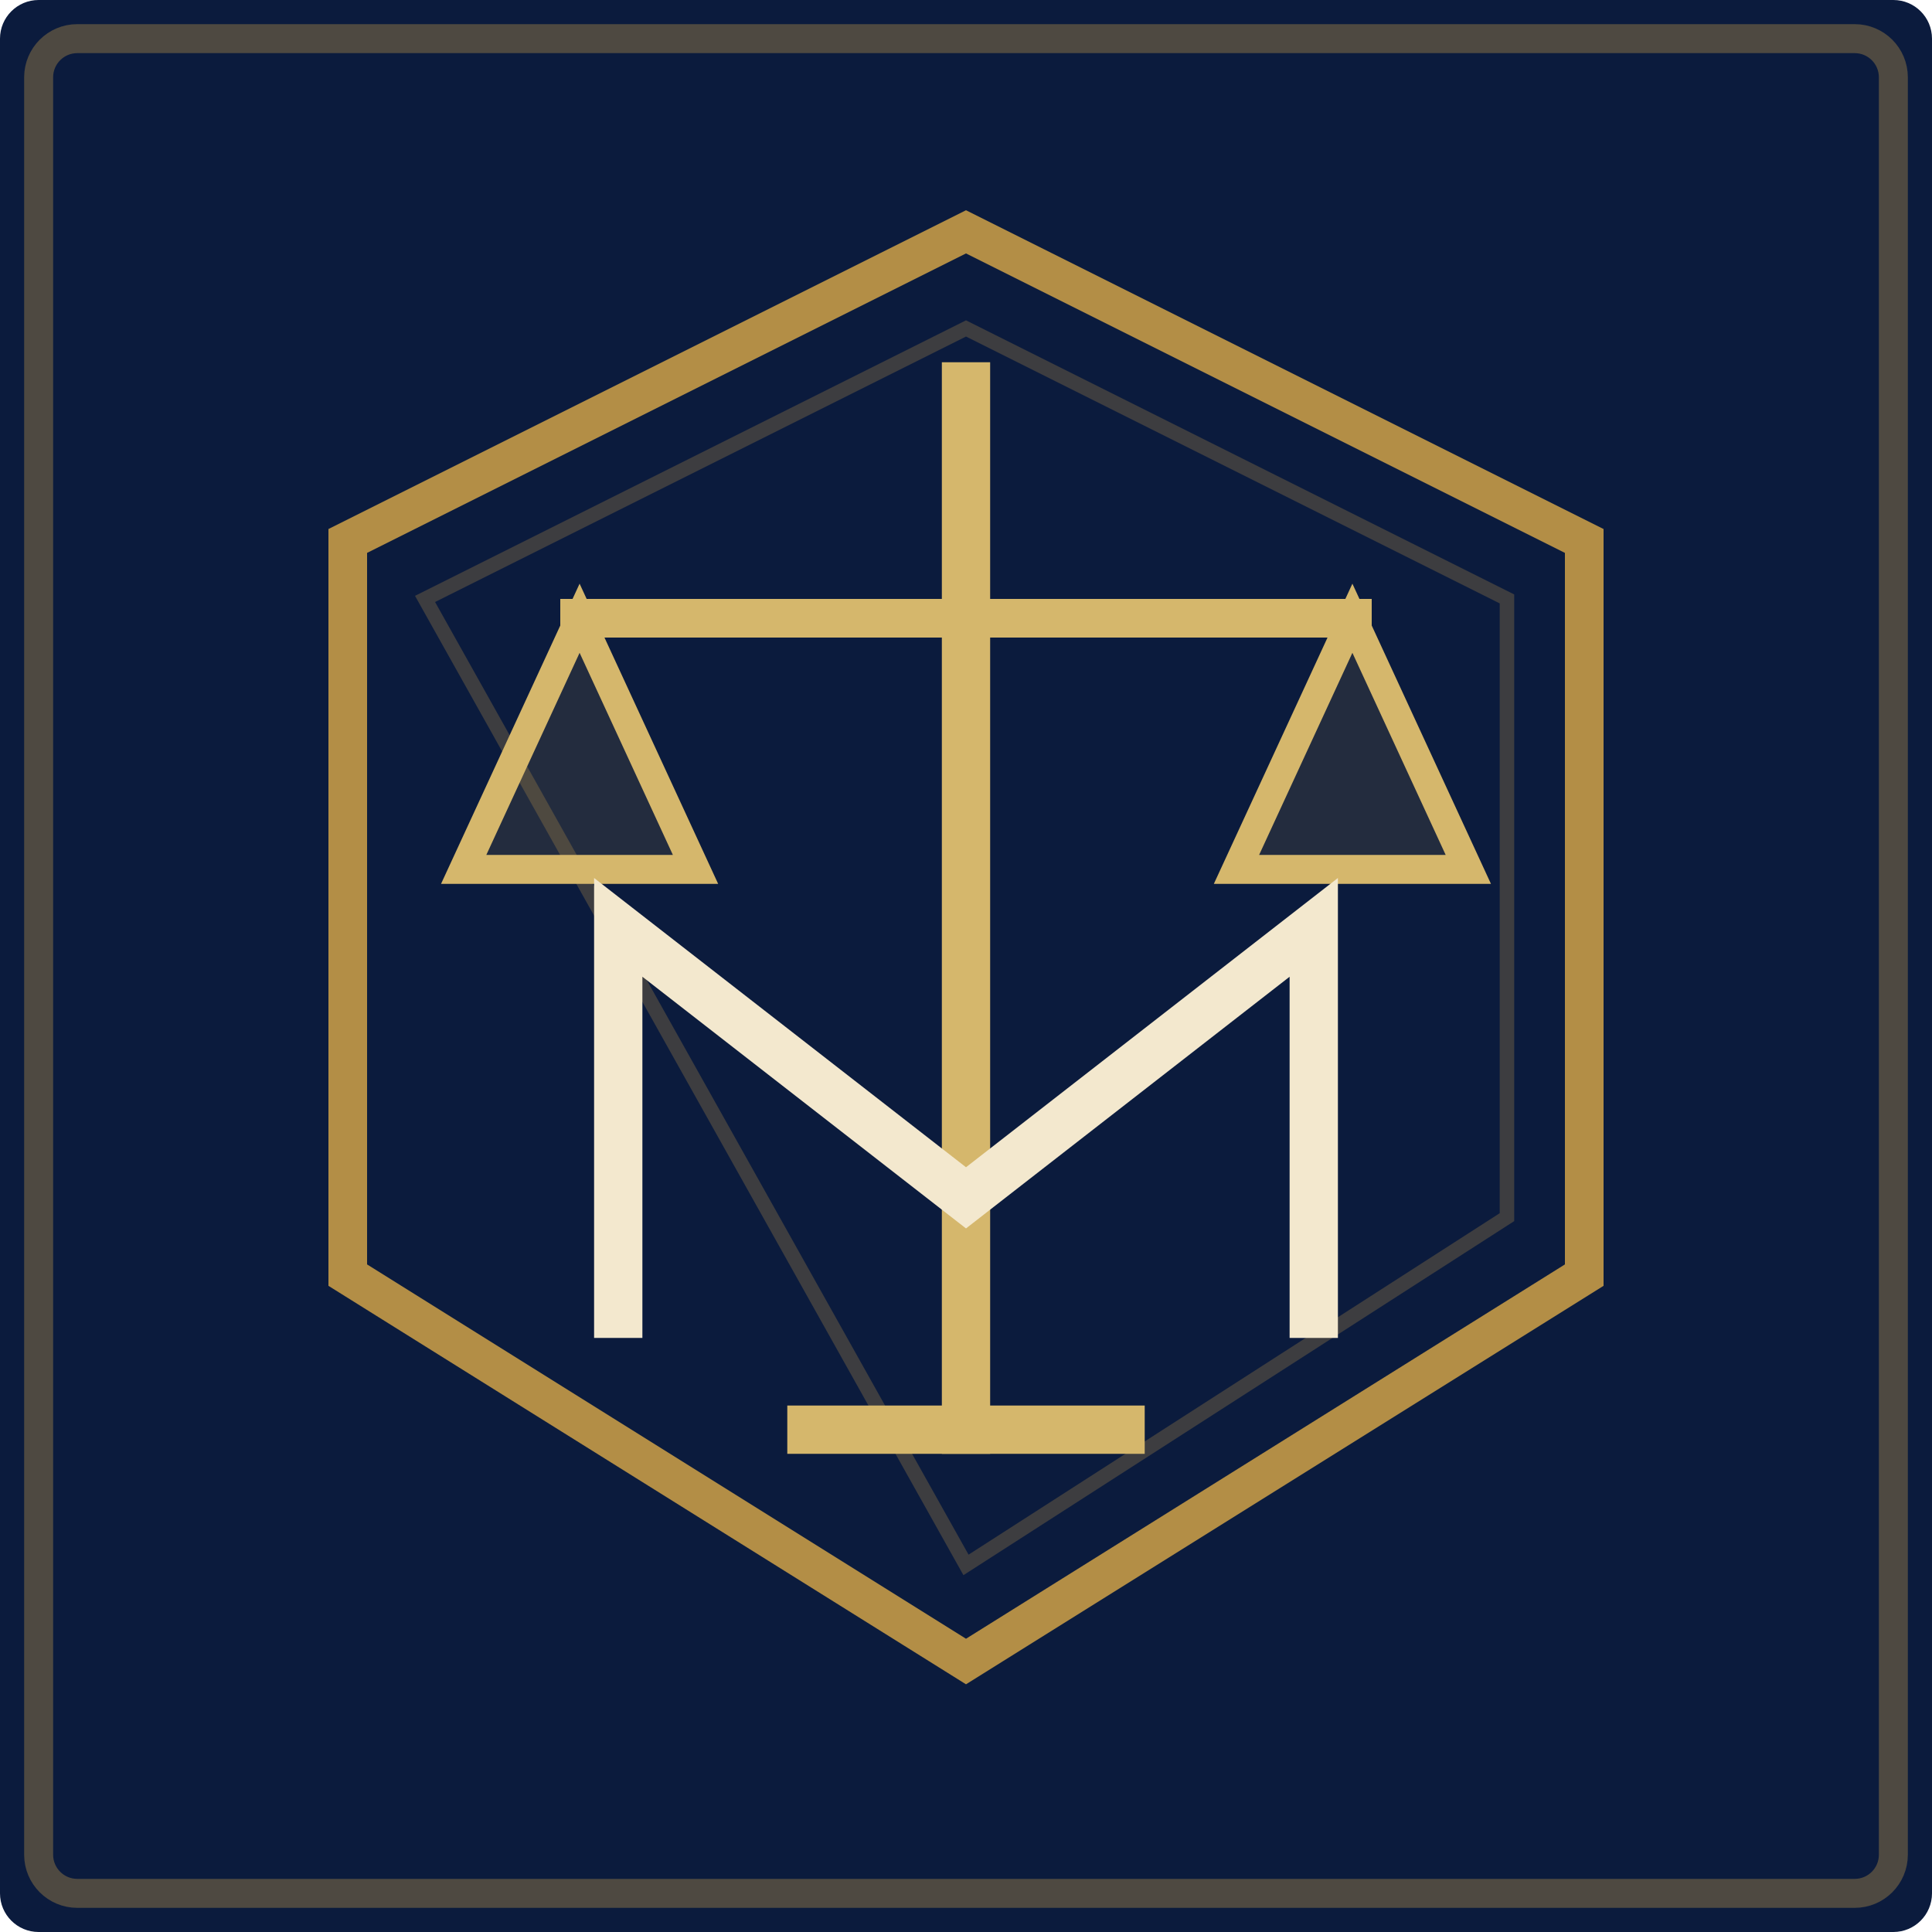
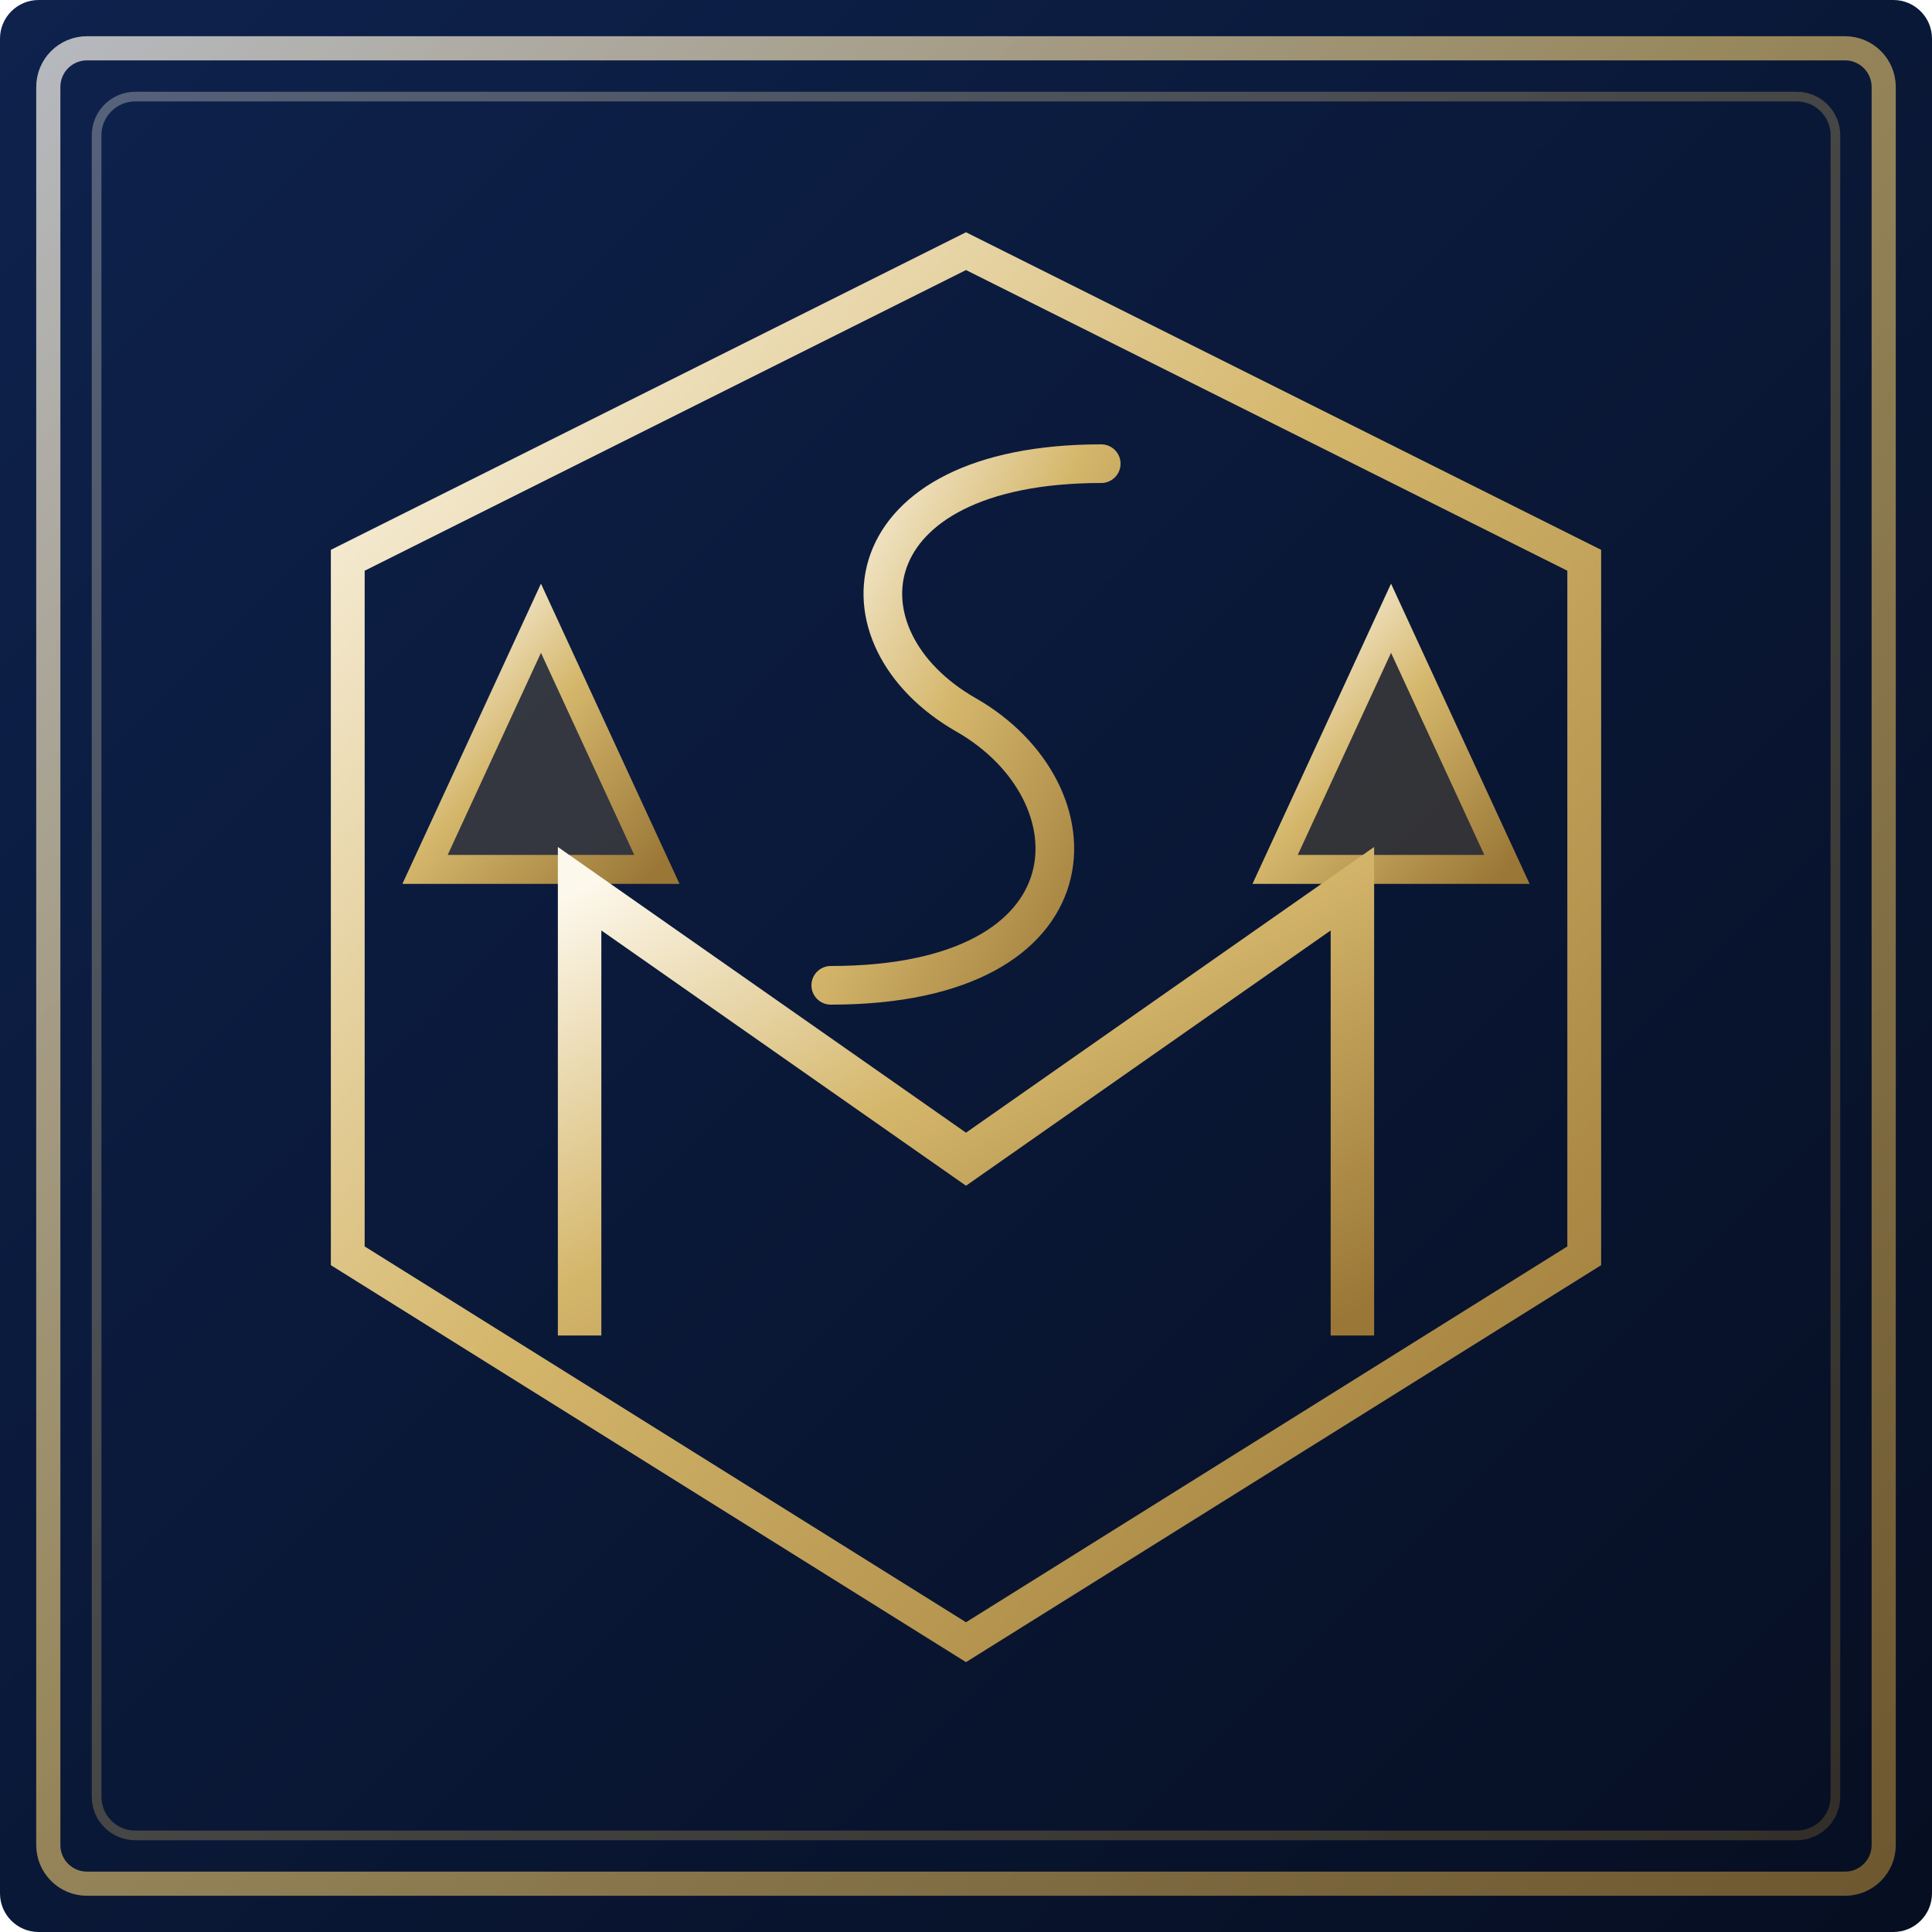
<svg xmlns="http://www.w3.org/2000/svg" viewBox="0 0 100 100" fill="none">
-   <rect width="100" height="100" rx="2" fill="#0B1B3D" />
-   <rect x="2" y="2" width="96" height="96" rx="2" stroke="#B38E46" stroke-width="1.5" stroke-opacity="0.4" />
-   <path d="M50 12 L82 28 V66 L50 86 L18 66 V28 Z" stroke="#B38E46" stroke-width="2" stroke-linejoin="miter" />
-   <path d="M50 17 L78 31 V63 L50 81 L22 31 Z" stroke="#B38E46" stroke-width="0.75" stroke-opacity="0.3" />
-   <path d="M50 20 V74" stroke="#D5B76C" stroke-width="2.5" stroke-linecap="square" />
-   <path d="M42 74 H58" stroke="#D5B76C" stroke-width="2.5" stroke-linecap="square" />
-   <path d="M30 32 H70" stroke="#D5B76C" stroke-width="2" stroke-linecap="square" />
-   <path d="M30 32 L24 45 H36 Z" stroke="#D5B76C" stroke-width="1.5" fill="#B38E46" fill-opacity="0.15" stroke-linejoin="miter" />
-   <path d="M70 32 L64 45 H76 Z" stroke="#D5B76C" stroke-width="1.5" fill="#B38E46" fill-opacity="0.15" stroke-linejoin="miter" />
-   <path d="M32 68 V48 L50 62 L68 48 V68" stroke="#F3E8CE" stroke-width="2.5" stroke-linecap="square" stroke-linejoin="miter" />
+   <defs>
+     <linearGradient id="goldGrad" x1="0%" y1="0%" x2="100%" y2="100%">
+       <stop offset="0%" stop-color="#FDF8EC" />
+       <stop offset="45%" stop-color="#D5B76C" />
+       <stop offset="100%" stop-color="#9A7736" />
+     </linearGradient>
+     <linearGradient id="crestBg" x1="0%" y1="0%" x2="100%" y2="100%">
+       <stop offset="0%" stop-color="#0E224D" />
+       <stop offset="100%" stop-color="#060E21" />
+     </linearGradient>
+   </defs>
+   <rect width="100" height="100" rx="2" fill="url(#crestBg)" />
+   <rect x="2.5" y="2.5" width="95" height="95" rx="2" stroke="url(#goldGrad)" stroke-width="1.25" stroke-opacity="0.7" />
+   <rect x="5" y="5" width="90" height="90" rx="2" stroke="url(#goldGrad)" stroke-width="0.5" stroke-opacity="0.3" />
+   <path d="M50 13 L82 29 V65 L50 85 L18 65 V29 Z" stroke="url(#goldGrad)" stroke-width="1.75" stroke-linejoin="miter" />
+   <path d="M50 20 V72" stroke="url(#goldGrad)" stroke-width="2.5" stroke-linecap="square" />
+   <path d="M42 72 H58" stroke="url(#goldGrad)" stroke-width="2.5" stroke-linecap="square" />
+   <path d="M28 32 H72" stroke="url(#goldGrad)" stroke-width="2" stroke-linecap="square" />
+   <path d="M28 32 L22 45 H34 Z" stroke="url(#goldGrad)" stroke-width="1.5" fill="#B38E46" fill-opacity="0.25" stroke-linejoin="miter" />
+   <path d="M72 32 L66 45 H78 Z" stroke="url(#goldGrad)" stroke-width="1.5" fill="#B38E46" fill-opacity="0.25" stroke-linejoin="miter" />
+   <path d="M57 24 C44 24 43 33 50 37 C57 41 57 51 43 51" stroke="url(#goldGrad)" stroke-width="2" stroke-linecap="round" fill="none" />
+   <path d="M30 68 V46 L50 60 L70 46 V68" stroke="url(#goldGrad)" stroke-width="2.25" stroke-linecap="square" stroke-linejoin="miter" />
</svg>
